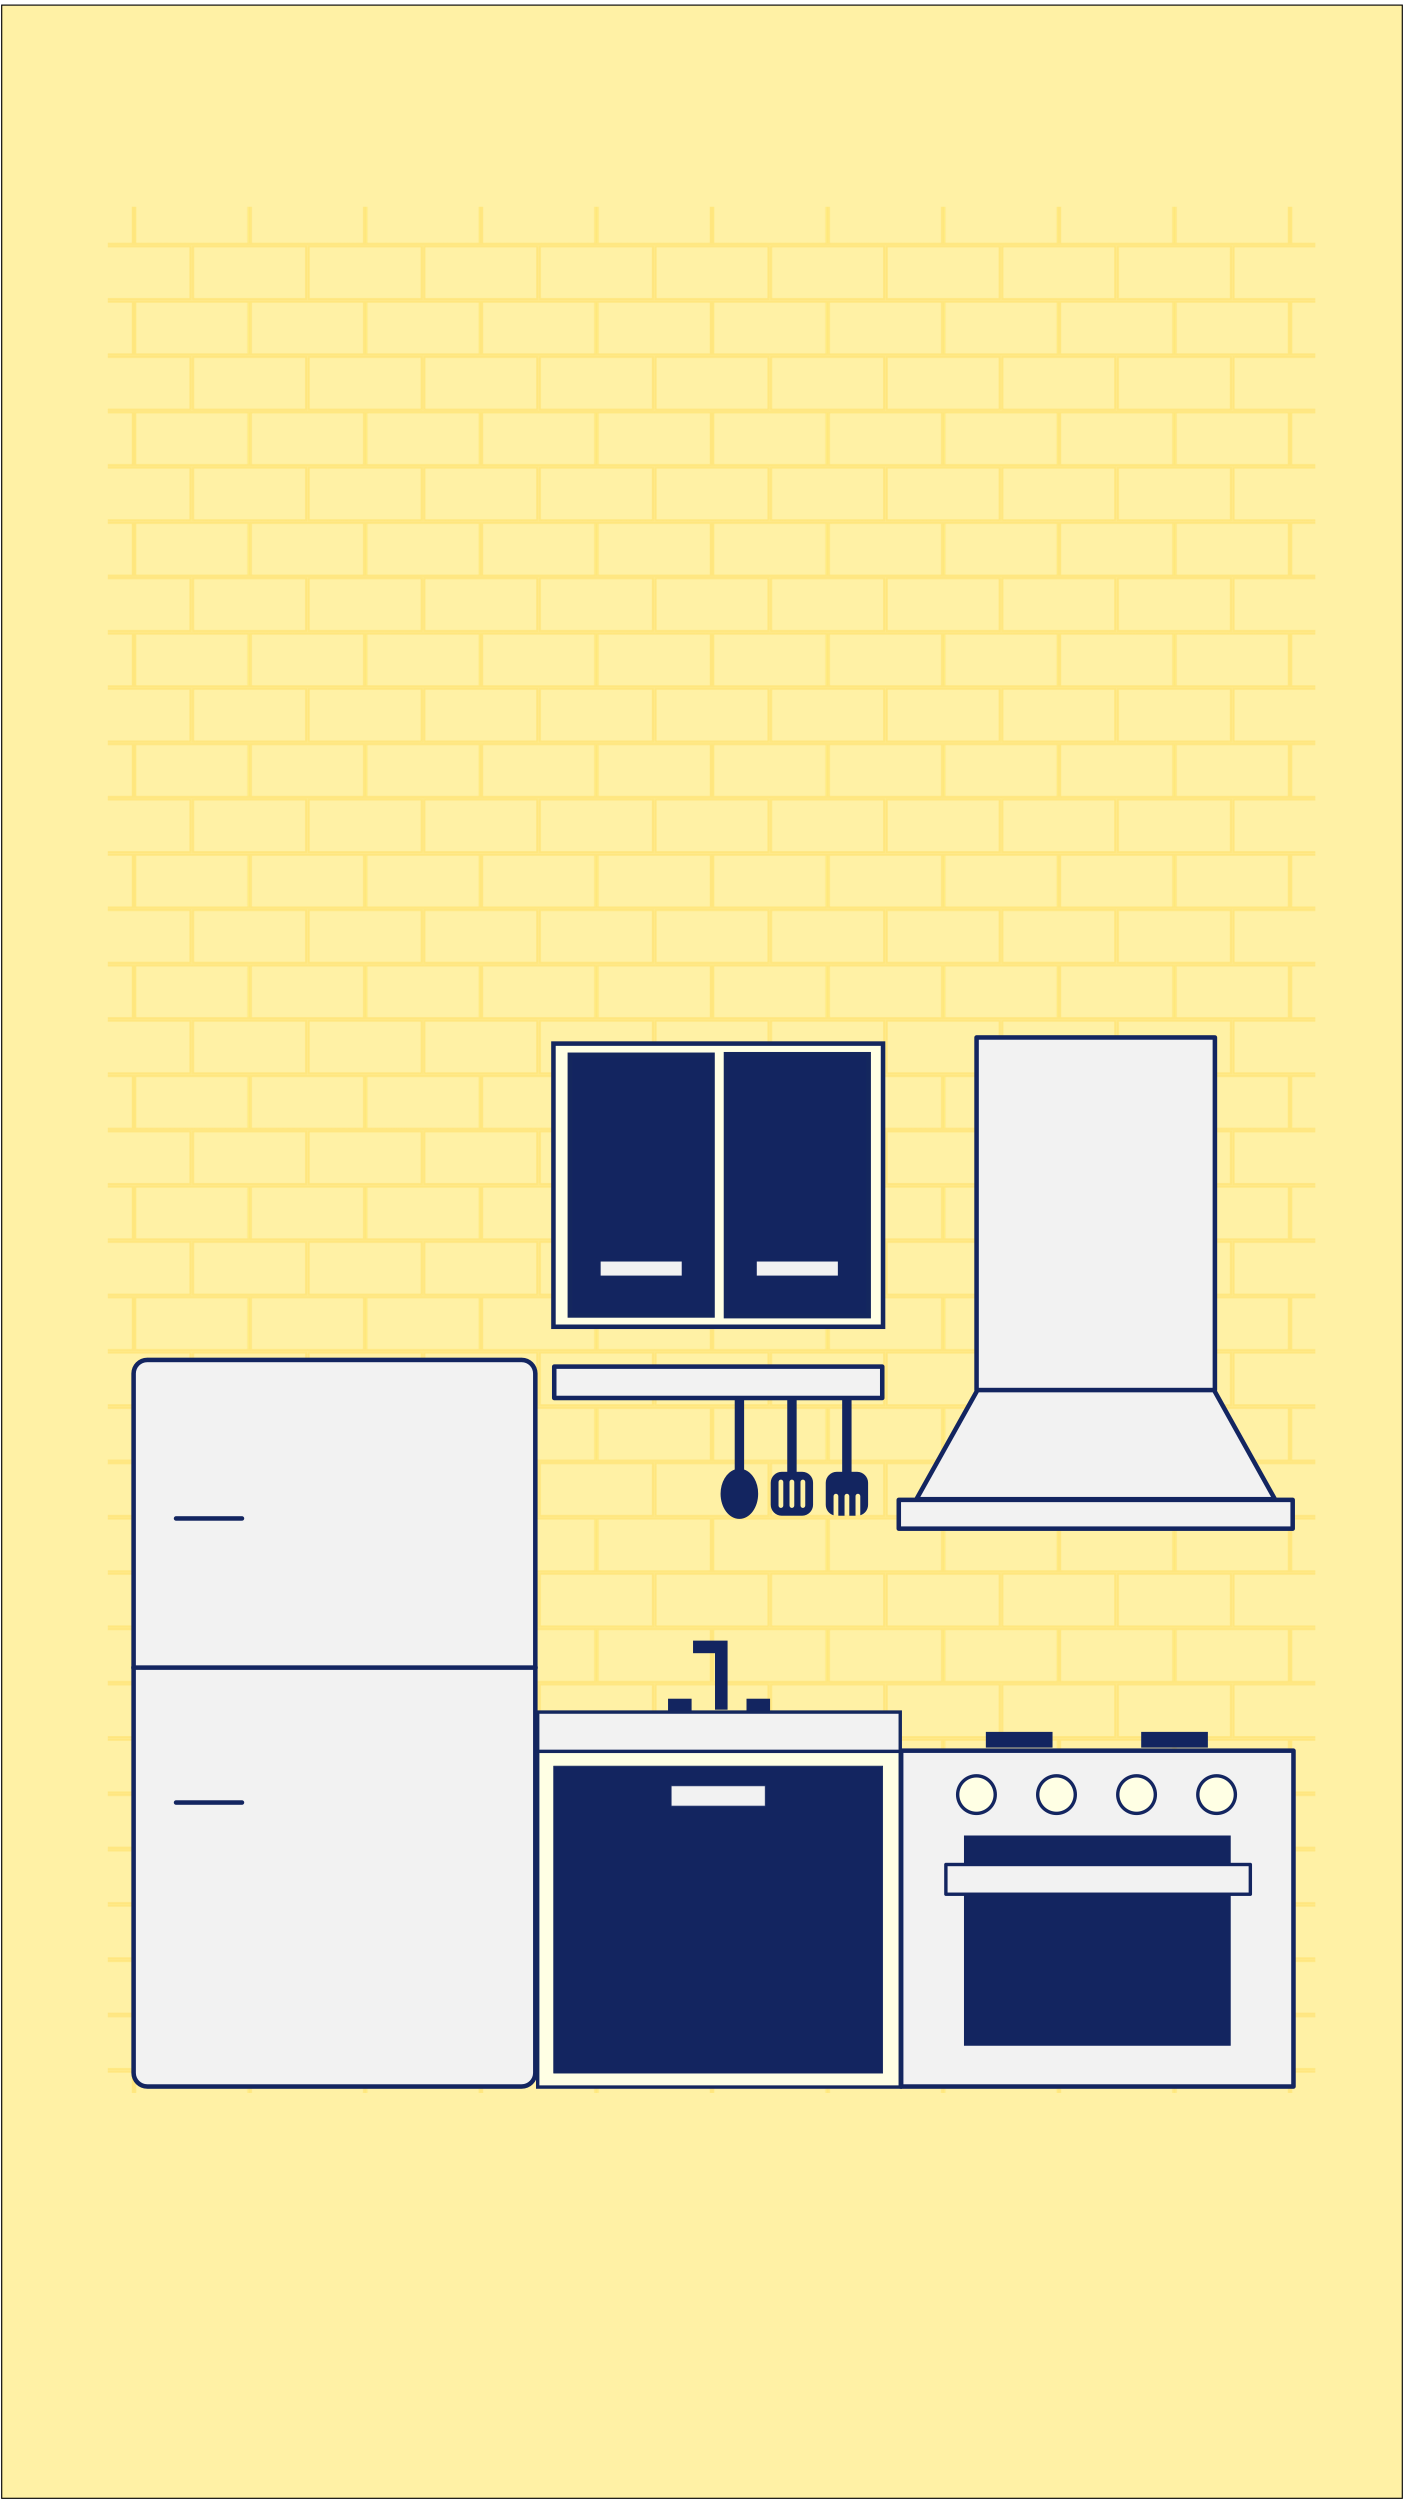
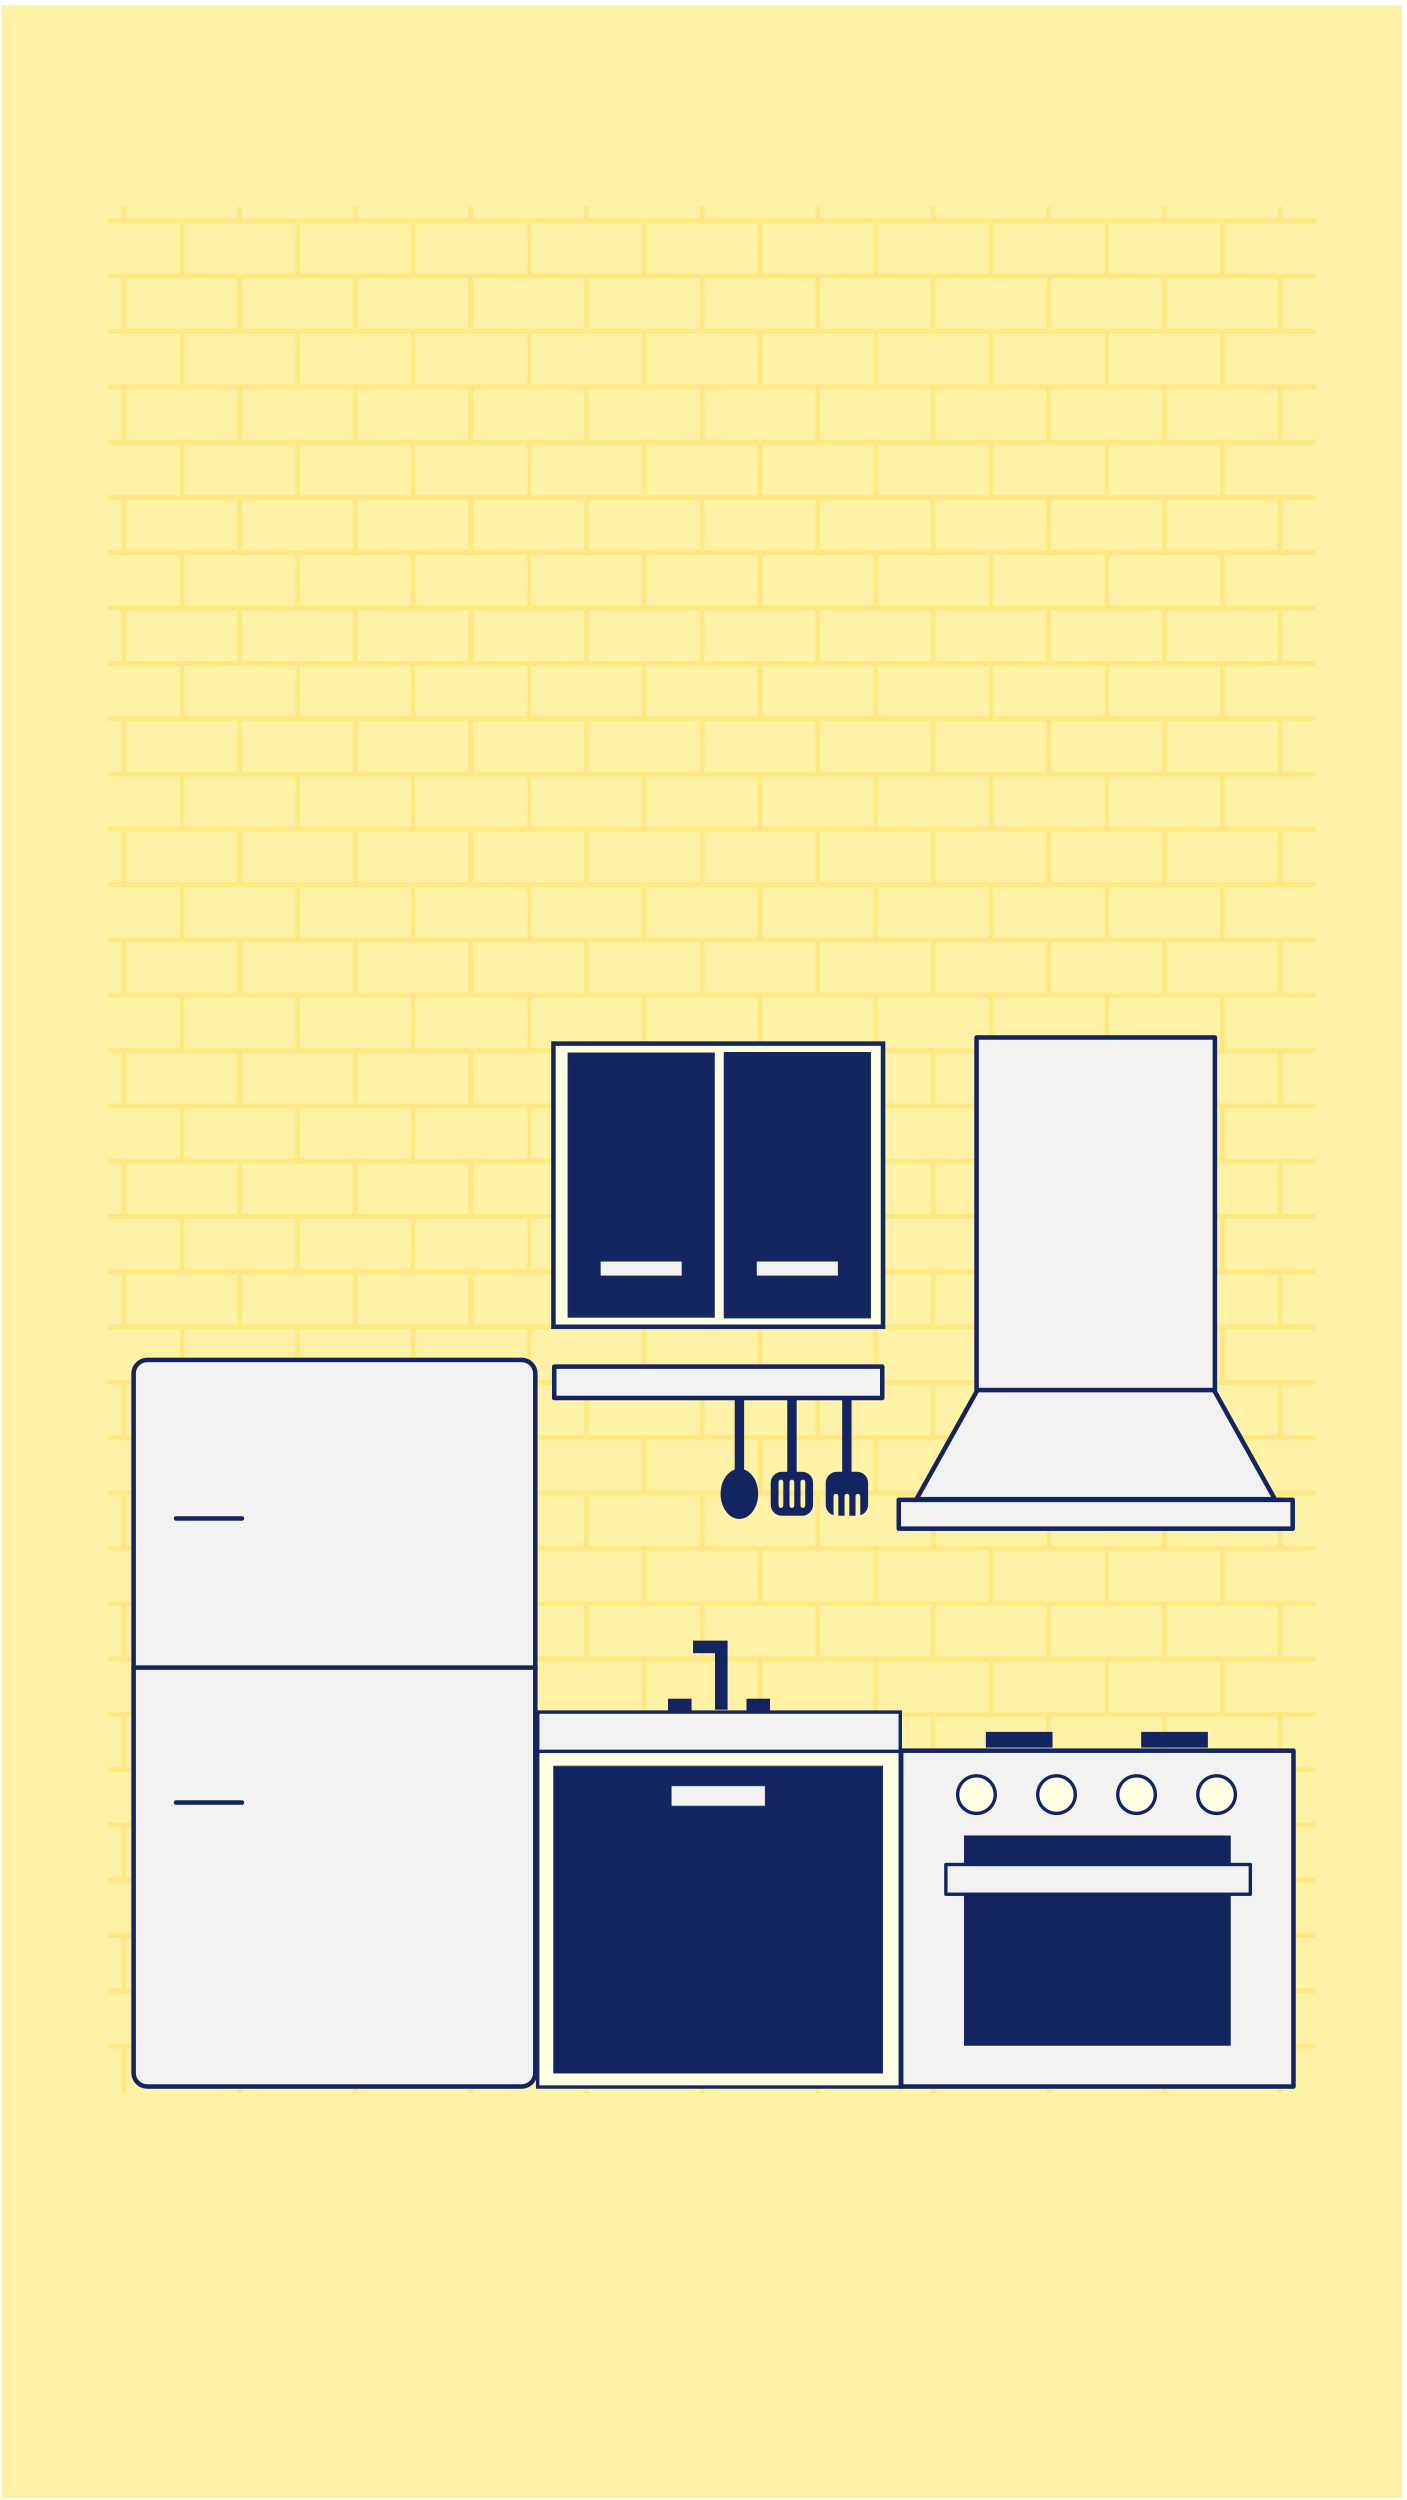
- <svg xmlns="http://www.w3.org/2000/svg" version="1.1" x="0px" y="0px" viewBox="0 0 1242 2208" style="enable-background:new 0 0 1242 2208;" xml:space="preserve">
+ <svg xmlns="http://www.w3.org/2000/svg" xmlns:xlink="http://www.w3.org/1999/xlink" version="1.1" id="Layer_1" x="0px" y="0px" viewBox="0 0 1242 2208" style="enable-background:new 0 0 1242 2208;" xml:space="preserve">
  <style type="text/css">
	.st0{fill:none;}
	.st1{fill:none;stroke:#FFDB58;stroke-width:2;stroke-miterlimit:10;}
- 	.st2{fill:#FFF1A5;stroke:#000000;stroke-miterlimit:10;}
- 	.st3{opacity:0.5;fill:url(#New_Pattern);}
+ 	.st2{fill:#FFF1A5;}
+ 	.st3{opacity:0.5;fill:url(#Pattern_1_);enable-background:new    ;}
	.st4{fill:#F2F2F2;stroke:#132560;stroke-width:4;stroke-linecap:round;stroke-linejoin:round;stroke-miterlimit:10;}
+ 	.st5{fill:none;stroke:#132560;stroke-width:4;stroke-linecap:round;stroke-linejoin:round;stroke-miterlimit:10;}
+ 	.st6{fill:#132560;}
+ 	.st7{fill:#F2F2F2;stroke:#132560;stroke-width:3;stroke-linecap:round;stroke-linejoin:round;stroke-miterlimit:10;}
	
- 		.st5{fill:none;stroke:#132560;stroke-width:4;stroke-linecap:round;stroke-linejoin:round;stroke-miterlimit:10;stroke-dasharray:400,50,200,50,0,0;}
- 	.st6{fill:#FFFFE4;stroke:#14275E;stroke-width:3;stroke-miterlimit:10;}
- 	.st7{fill:#132560;stroke:#14275E;stroke-width:0.75;stroke-miterlimit:10;stroke-dasharray:480,30,200,30,0,0;}
- 	
- 		.st8{fill:#F2F2F2;stroke:#132560;stroke-width:0.75;stroke-linecap:round;stroke-linejoin:round;stroke-miterlimit:10;stroke-dasharray:480,30,200,30,0,0;}
- 	.st9{fill:#132560;stroke:url(#SVGID_1_);stroke-width:0.75;stroke-miterlimit:10;stroke-dasharray:480,30,200,30,0,0;}
- 	.st10{fill:#132560;stroke:url(#SVGID_2_);stroke-width:0.75;stroke-miterlimit:10;stroke-dasharray:480,30,200,30,0,0;}
- 	.st11{fill:#132560;}
- 	
- 		.st12{fill:#FFFFE4;stroke:#132560;stroke-width:3;stroke-linecap:round;stroke-linejoin:round;stroke-miterlimit:10;stroke-dasharray:480,30,200,30,0,0;}
- 	.st13{fill:#F2F2F2;stroke:#132560;stroke-width:3;stroke-linecap:round;stroke-linejoin:round;stroke-miterlimit:10;}
- 	.st14{fill:#F2F2F2;stroke:#14275E;stroke-width:3;stroke-miterlimit:10;}
- 	.st15{fill:#132560;stroke:#14275E;stroke-width:0.75;stroke-miterlimit:10;}
- 	.st16{fill:#F2F2F2;stroke:#132560;stroke-width:0.75;stroke-linecap:round;stroke-linejoin:round;stroke-miterlimit:10;}
- 	.st17{fill:none;stroke:#132560;stroke-width:4;stroke-linecap:round;stroke-linejoin:round;stroke-miterlimit:10;}
- 	.st18{fill:#FFFFE4;stroke:#14275E;stroke-width:4;stroke-miterlimit:10;}
- 	.st19{fill:#132560;stroke:#14275E;stroke-width:4;stroke-miterlimit:10;}
+ 		.st8{fill:#FFFFE4;stroke:#132560;stroke-width:3;stroke-linecap:round;stroke-linejoin:round;stroke-miterlimit:10;stroke-dasharray:480,30,200,30,0,0;}
+ 	.st9{fill:#FFFFE4;stroke:#14275E;stroke-width:3;stroke-miterlimit:10;}
+ 	.st10{fill:#F2F2F2;stroke:#14275E;stroke-width:3;stroke-miterlimit:10;}
+ 	.st11{fill:#132560;stroke:#14275E;stroke-width:0.75;stroke-miterlimit:10;}
+ 	.st12{fill:#F2F2F2;stroke:#132560;stroke-width:0.75;stroke-linecap:round;stroke-linejoin:round;stroke-miterlimit:10;}
+ 	.st13{fill:#FFFFE4;stroke:#14275E;stroke-width:4;stroke-miterlimit:10;}
+ 	.st14{fill:#132560;stroke:#14275E;stroke-width:4;stroke-miterlimit:10;}
</style>
-   <pattern x="-2332" y="534" width="102.1" height="97.7" patternUnits="userSpaceOnUse" id="New_Pattern" viewBox="51.1 -122.1 102.1 97.7" style="overflow:visible;">
+   <pattern y="2208" width="102.1" height="97.7" patternUnits="userSpaceOnUse" id="New_Pattern" viewBox="51.1 -122.2 102.1 97.7" style="overflow:visible;">
    <g>
-       <rect x="51.1" y="-122.1" class="st0" width="102.1" height="97.7" />
-       <rect x="103.1" y="-47.9" class="st1" width="100.1" height="46.9" />
-       <rect x="1" y="-47.9" class="st1" width="100.1" height="46.9" />
-       <rect x="52.1" y="-96.7" class="st1" width="100.1" height="46.9" />
-       <rect x="103.1" y="-145.6" class="st1" width="100.1" height="46.9" />
-       <rect x="1" y="-145.6" class="st1" width="100.1" height="46.9" />
+       <rect x="51.1" y="-122.2" class="st0" width="102.1" height="97.7" />
+       <g>
+         <rect x="51.1" y="-122.2" class="st0" width="102.1" height="97.7" />
+         <rect x="103.1" y="-145.6" class="st1" width="100.1" height="46.9" />
+         <rect x="1" y="-145.6" class="st1" width="100.1" height="46.9" />
+         <rect x="52.1" y="-96.8" class="st1" width="100.1" height="46.9" />
+         <rect x="103.1" y="-47.9" class="st1" width="100.1" height="46.9" />
+         <rect x="1" y="-47.9" class="st1" width="100.1" height="46.9" />
+       </g>
    </g>
  </pattern>
-   <g id="Tablet">
- </g>
  <g id="Mobile">
-     <rect id="Background" x="-481" y="487" transform="matrix(-1.836970e-16 1 -1 -1.836970e-16 1725.5 485.5)" class="st2" width="2202" height="1237" />
+     <rect id="Background" x="1.5" y="4.5" class="st2" width="1237" height="2202" />
+     <pattern id="Pattern_1_" xlink:href="#New_Pattern" patternTransform="matrix(1 0 0 -1 -2391.8 -18724.6)">
+ 	</pattern>
    <rect id="Pattern" x="95.2" y="182.6" class="st3" width="1066.5" height="1665.9" />
    <g id="Fridge_2_">
      <path class="st4" d="M130,1201.1h330.8c6.6,0,12,5.4,12,12v617.7c0,6.6-5.4,12-12,12H130c-6.6,0-12-5.4-12-12v-617.7    C118,1206.5,123.4,1201.1,130,1201.1z" />
-       <line class="st17" x1="472.8" y1="1472.8" x2="118" y2="1472.8" />
-       <line class="st17" x1="155.5" y1="1341.1" x2="213.7" y2="1341.1" />
-       <line class="st17" x1="155.5" y1="1592" x2="213.7" y2="1592" />
+       <line class="st5" x1="472.8" y1="1472.8" x2="118" y2="1472.8" />
+       <line class="st5" x1="155.5" y1="1341.1" x2="213.7" y2="1341.1" />
+       <line class="st5" x1="155.5" y1="1592" x2="213.7" y2="1592" />
    </g>
    <g id="Oven_2_">
      <g id="Oven_3_">
        <rect x="795.9" y="1546.2" class="st4" width="346.5" height="296.6" />
-         <rect x="876.3" y="1596.1" transform="matrix(-1.836970e-16 1 -1 -1.836970e-16 2683.081 744.8085)" class="st11" width="185.7" height="235.6" />
-         <polyline class="st11" points="929.6,1543.5 870.7,1543.5 870.7,1529.6 929.6,1529.6    " />
-         <polyline class="st11" points="1066.8,1543.5 1007.9,1543.5 1007.9,1529.6 1066.8,1529.6    " />
-         <rect x="835.4" y="1646.7" class="st13" width="268.9" height="26.3" />
-         <circle class="st12" cx="862.4" cy="1585" r="16.6" />
-         <circle class="st12" cx="933.1" cy="1585" r="16.6" />
-         <circle class="st12" cx="1003.8" cy="1585" r="16.6" />
-         <circle class="st12" cx="1074.5" cy="1585" r="16.6" />
+         <rect x="851.4" y="1621.1" class="st6" width="235.6" height="185.7" />
+         <polyline class="st6" points="929.6,1543.5 870.7,1543.5 870.7,1529.6 929.6,1529.6    " />
+         <polyline class="st6" points="1066.8,1543.5 1007.9,1543.5 1007.9,1529.6 1066.8,1529.6    " />
+         <rect x="835.4" y="1646.7" class="st7" width="268.9" height="26.3" />
+         <circle class="st8" cx="862.4" cy="1585" r="16.6" />
+         <circle class="st8" cx="933.1" cy="1585" r="16.6" />
+         <circle class="st8" cx="1003.8" cy="1585" r="16.6" />
+         <circle class="st8" cx="1074.5" cy="1585" r="16.6" />
      </g>
      <path id="OvenTop_1_" class="st4" d="M793.8,1324.7h347.9v25.4H793.8V1324.7z M862.5,1227.7H1073V916.3H862.5V1227.7z     M1072.2,1227.7H863.3l-53.9,96.4H1126L1072.2,1227.7z" />
    </g>
    <g id="Middle_1_">
      <g id="MidCounter_1_">
-         <rect x="474.9" y="1546.7" class="st6" width="320.2" height="296.6" />
-         <rect x="474.9" y="1512.1" class="st14" width="320.2" height="34.7" />
-         <rect x="489.1" y="1559.9" class="st15" width="290.4" height="271" />
-         <rect x="592.7" y="1577.2" class="st16" width="83.2" height="18" />
+         <rect x="474.9" y="1546.7" class="st9" width="320.2" height="296.6" />
+         <rect x="474.9" y="1512.1" class="st10" width="320.2" height="34.7" />
+         <rect x="489.1" y="1559.9" class="st11" width="290.4" height="271" />
+         <rect x="592.7" y="1577.2" class="st12" width="83.2" height="18" />
        <g>
-           <polygon class="st11" points="632.9,1449 631.5,1449 612.1,1449 612.1,1460.1 631.5,1460.1 631.5,1510 642.6,1510 642.6,1449           " />
-           <rect x="594.8" y="1495.5" transform="matrix(1.525675e-11 -1 1 1.525675e-11 -905.4855 2106.209)" class="st11" width="11.1" height="20.8" />
-           <rect x="664.1" y="1495.5" transform="matrix(1.607698e-11 -1 1 1.607698e-11 -836.1855 2175.508)" class="st11" width="11.1" height="20.8" />
+           <polygon class="st6" points="632.9,1449 631.5,1449 612.1,1449 612.1,1460.1 631.5,1460.1 631.5,1510 642.6,1510 642.6,1449           " />
+           <rect x="590" y="1500.3" class="st6" width="20.8" height="11.1" />
+           <rect x="659.3" y="1500.3" class="st6" width="20.8" height="11.1" />
        </g>
      </g>
      <g id="MidShelf">
-         <path id="Spatula_1_" class="st11" d="M708.5,1299.9h-4.9v-63.8h-8.3v63.8h-4.9c-5.3,0-9.7,4.4-9.7,9.7v19.4     c0,5.3,4.4,9.7,9.7,9.7h18c5.3,0,9.7-4.4,9.7-9.7v-19.4C718.2,1304.3,713.8,1299.9,708.5,1299.9z M691.8,1329.7     c0,1.1-0.9,2.1-2.1,2.1c-1.1,0-2.1-0.9-2.1-2.1v-20.8c0-1.1,0.9-2.1,2.1-2.1c1.1,0,2.1,0.9,2.1,2.1V1329.7z M701.5,1329.7     c0,1.1-0.9,2.1-2.1,2.1c-1.1,0-2.1-0.9-2.1-2.1v-20.8c0-1.1,0.9-2.1,2.1-2.1c1.1,0,2.1,0.9,2.1,2.1V1329.7z M711.2,1329.7     c0,1.1-0.9,2.1-2.1,2.1c-1.1,0-2.1-0.9-2.1-2.1v-20.8c0-1.1,0.9-2.1,2.1-2.1c1.1,0,2.1,0.9,2.1,2.1V1329.7z" />
-         <path id="Fork_1_" class="st11" d="M757,1299.9h-4.9v-63.8h-8.3v63.8H739c-5.3,0-9.7,4.4-9.7,9.7v19.4c0,4.4,2.9,8.1,6.9,9.3     v-16.9c0-1.1,0.9-2.1,2.1-2.1c1.1,0,2.1,0.9,2.1,2.1v17.3h5.5v-17.3c0-1.1,0.9-2.1,2.1-2.1c1.1,0,2.1,0.9,2.1,2.1v17.3h5.5v-17.3     c0-1.1,0.9-2.1,2.1-2.1c1.1,0,2.1,0.9,2.1,2.1v16.9c4-1.2,6.9-4.9,6.9-9.3v-19.4C766.7,1304.3,762.3,1299.9,757,1299.9z" />
-         <path id="Spoon_1_" class="st11" d="M657.2,1297.9v-61.7h-8.3v61.7c-7.2,2.5-12.5,11.1-12.5,21.4c0,12.2,7.4,22.2,16.6,22.2     c9.2,0,16.6-9.9,16.6-22.2C669.7,1309,664.4,1300.3,657.2,1297.9z" />
+         <path id="Spatula_1_" class="st6" d="M708.5,1299.9h-4.9v-63.8h-8.3v63.8h-4.9c-5.3,0-9.7,4.4-9.7,9.7v19.4     c0,5.3,4.4,9.7,9.7,9.7h18c5.3,0,9.7-4.4,9.7-9.7v-19.4C718.2,1304.3,713.8,1299.9,708.5,1299.9z M691.8,1329.7     c0,1.1-0.9,2.1-2.1,2.1c-1.1,0-2.1-0.9-2.1-2.1v-20.8c0-1.1,0.9-2.1,2.1-2.1c1.1,0,2.1,0.9,2.1,2.1V1329.7z M701.5,1329.7     c0,1.1-0.9,2.1-2.1,2.1c-1.1,0-2.1-0.9-2.1-2.1v-20.8c0-1.1,0.9-2.1,2.1-2.1c1.1,0,2.1,0.9,2.1,2.1V1329.7z M711.2,1329.7     c0,1.1-0.9,2.1-2.1,2.1c-1.1,0-2.1-0.9-2.1-2.1v-20.8c0-1.1,0.9-2.1,2.1-2.1c1.1,0,2.1,0.9,2.1,2.1V1329.7z" />
+         <path id="Fork_1_" class="st6" d="M757,1299.9h-4.9v-63.8h-8.3v63.8H739c-5.3,0-9.7,4.4-9.7,9.7v19.4c0,4.4,2.9,8.1,6.9,9.3     v-16.9c0-1.1,0.9-2.1,2.1-2.1c1.1,0,2.1,0.9,2.1,2.1v17.3h5.5v-17.3c0-1.1,0.9-2.1,2.1-2.1c1.1,0,2.1,0.9,2.1,2.1v17.3h5.5v-17.3     c0-1.1,0.9-2.1,2.1-2.1c1.1,0,2.1,0.9,2.1,2.1v16.9c4-1.2,6.9-4.9,6.9-9.3v-19.4C766.7,1304.3,762.3,1299.9,757,1299.9z" />
+         <path id="Spoon_1_" class="st6" d="M657.2,1297.9v-61.7h-8.3v61.7c-7.2,2.5-12.5,11.1-12.5,21.4c0,12.2,7.4,22.2,16.6,22.2     c9.2,0,16.6-9.9,16.6-22.2C669.7,1309,664.4,1300.3,657.2,1297.9z" />
        <rect id="Shelf_1_" x="489.5" y="1207" class="st4" width="289.7" height="27.7" />
      </g>
      <g id="MidTop_2_">
-         <rect x="488.8" y="921.7" class="st18" width="291.1" height="250.1" />
-         <rect x="503.3" y="931.6" class="st19" width="126" height="230.2" />
-         <rect x="641.2" y="931.1" class="st19" width="126" height="231.3" />
+         <rect x="488.8" y="921.7" class="st13" width="291.1" height="250.1" />
+         <rect x="503.3" y="931.6" class="st14" width="126" height="230.2" />
+         <rect x="641.2" y="931.1" class="st14" width="126" height="231.3" />
        <rect x="528.5" y="1112.2" class="st4" width="75.6" height="16.4" />
        <rect x="666.4" y="1112.2" class="st4" width="75.6" height="16.4" />
      </g>
    </g>
  </g>
</svg>
